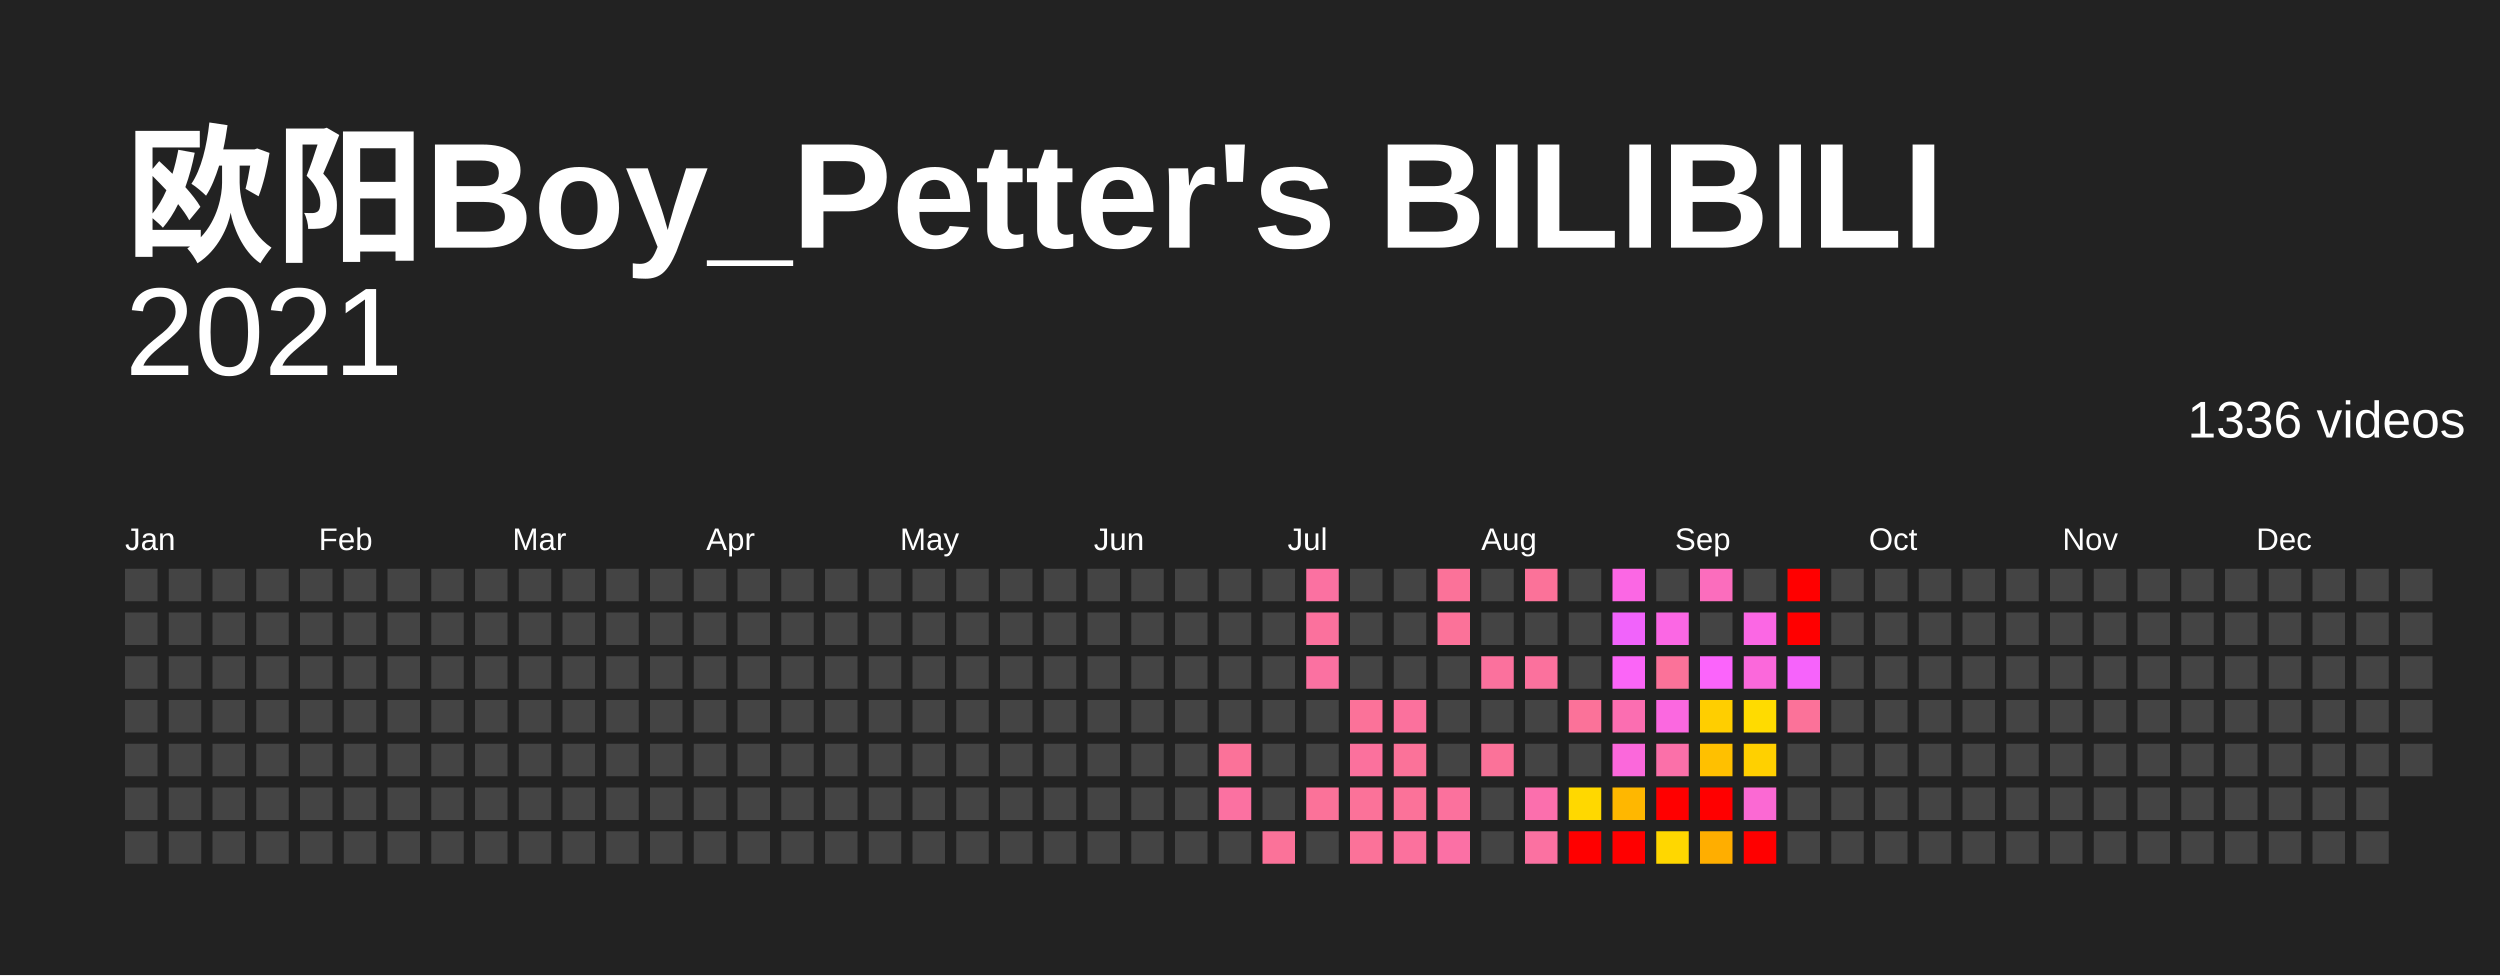
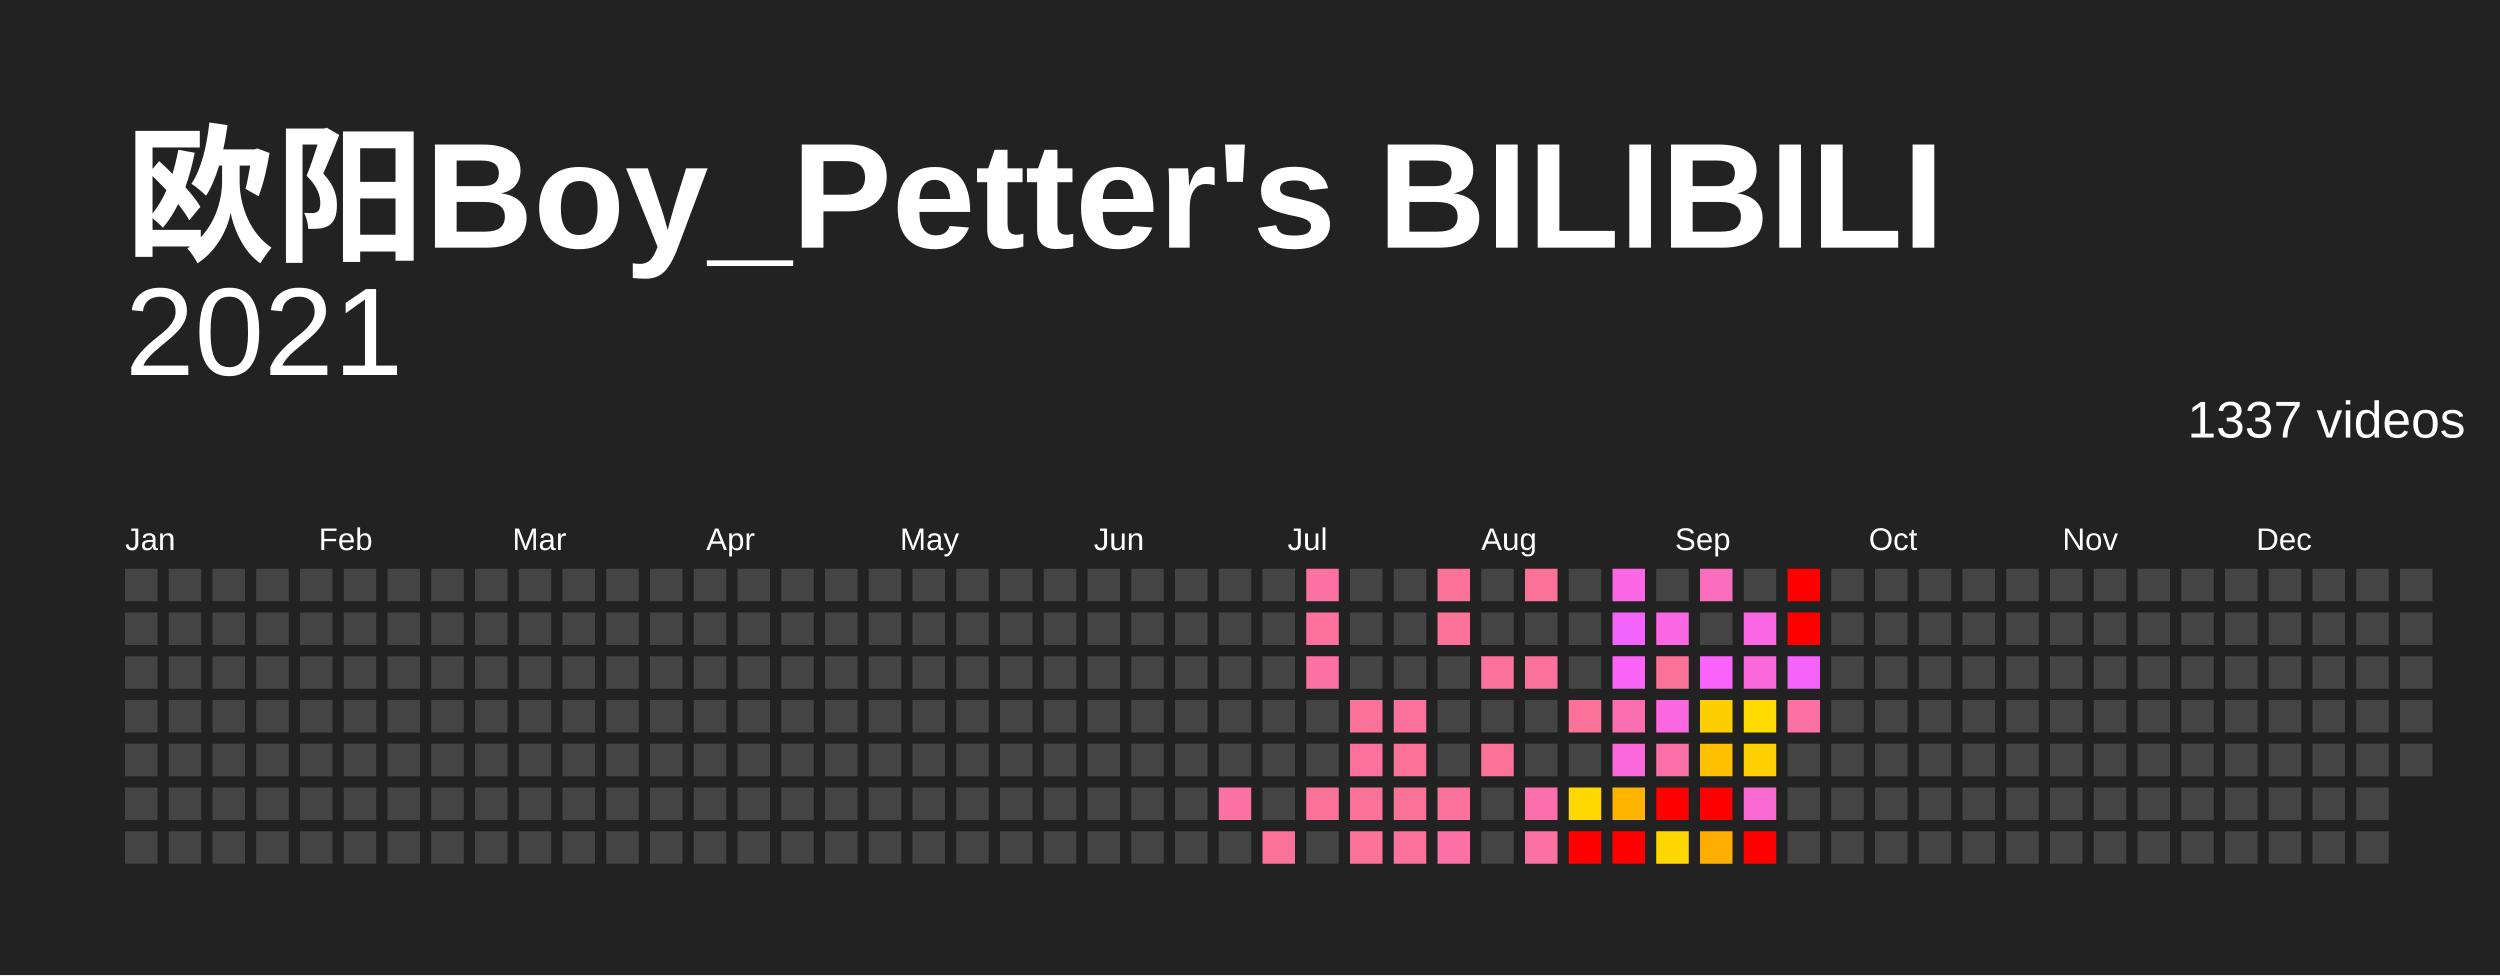
<svg xmlns="http://www.w3.org/2000/svg" baseProfile="full" height="78mm" version="1.1" viewBox="0,0,200,78" width="200mm">
  <defs />
  <rect fill="#222222" height="78" width="200" x="0" y="0" />
  <text fill="#FFFFFF" style="font-size:12px; font-family:Arial; font-weight:bold;" x="10" y="20">欧阳Boy_Petter's BILIBILI</text>
  <text alignment-baseline="hanging" fill="#FFFFFF" style="font-size:10.0px; font-family:Arial;" x="10" y="30">2021</text>
-   <text alignment-baseline="hanging" fill="#FFFFFF" style="font-size:4.125px; font-family:Arial;" x="175" y="35">1336 videos</text>
+   <text alignment-baseline="hanging" fill="#FFFFFF" style="font-size:4.125px; font-family:Arial;" x="175" y="35">1337 videos</text>
  <text fill="#FFFFFF" style="font-size:2.5px; font-family:Arial" x="10.0" y="44">Jan</text>
  <text fill="#FFFFFF" style="font-size:2.5px; font-family:Arial" x="25.5" y="44">Feb</text>
  <text fill="#FFFFFF" style="font-size:2.5px; font-family:Arial" x="41.0" y="44">Mar</text>
  <text fill="#FFFFFF" style="font-size:2.5px; font-family:Arial" x="56.5" y="44">Apr</text>
  <text fill="#FFFFFF" style="font-size:2.5px; font-family:Arial" x="72.0" y="44">May</text>
  <text fill="#FFFFFF" style="font-size:2.5px; font-family:Arial" x="87.5" y="44">Jun</text>
  <text fill="#FFFFFF" style="font-size:2.5px; font-family:Arial" x="103.0" y="44">Jul</text>
  <text fill="#FFFFFF" style="font-size:2.5px; font-family:Arial" x="118.5" y="44">Aug</text>
  <text fill="#FFFFFF" style="font-size:2.5px; font-family:Arial" x="134.0" y="44">Sep</text>
  <text fill="#FFFFFF" style="font-size:2.5px; font-family:Arial" x="149.5" y="44">Oct</text>
  <text fill="#FFFFFF" style="font-size:2.5px; font-family:Arial" x="165.0" y="44">Nov</text>
  <text fill="#FFFFFF" style="font-size:2.5px; font-family:Arial" x="180.5" y="44">Dec</text>
  <rect fill="#444444" height="2.6" width="2.6" x="10.0" y="45.5" />
  <rect fill="#444444" height="2.6" width="2.6" x="10.0" y="49.0" />
  <rect fill="#444444" height="2.6" width="2.6" x="10.0" y="52.5" />
  <rect fill="#444444" height="2.6" width="2.6" x="10.0" y="56.0" />
  <rect fill="#444444" height="2.6" width="2.6" x="10.0" y="59.5" />
  <rect fill="#444444" height="2.6" width="2.6" x="10.0" y="63.0" />
  <rect fill="#444444" height="2.6" width="2.6" x="10.0" y="66.5" />
  <rect fill="#444444" height="2.6" width="2.6" x="13.5" y="45.5" />
  <rect fill="#444444" height="2.6" width="2.6" x="13.5" y="49.0" />
  <rect fill="#444444" height="2.6" width="2.6" x="13.5" y="52.5" />
  <rect fill="#444444" height="2.6" width="2.6" x="13.5" y="56.0" />
  <rect fill="#444444" height="2.6" width="2.6" x="13.5" y="59.5" />
  <rect fill="#444444" height="2.6" width="2.6" x="13.5" y="63.0" />
  <rect fill="#444444" height="2.6" width="2.6" x="13.5" y="66.5" />
  <rect fill="#444444" height="2.6" width="2.6" x="17.0" y="45.5" />
  <rect fill="#444444" height="2.6" width="2.6" x="17.0" y="49.0" />
  <rect fill="#444444" height="2.6" width="2.6" x="17.0" y="52.5" />
  <rect fill="#444444" height="2.6" width="2.6" x="17.0" y="56.0" />
  <rect fill="#444444" height="2.6" width="2.6" x="17.0" y="59.5" />
  <rect fill="#444444" height="2.6" width="2.6" x="17.0" y="63.0" />
  <rect fill="#444444" height="2.6" width="2.6" x="17.0" y="66.5" />
  <rect fill="#444444" height="2.6" width="2.6" x="20.5" y="45.5" />
  <rect fill="#444444" height="2.6" width="2.6" x="20.5" y="49.0" />
  <rect fill="#444444" height="2.6" width="2.6" x="20.5" y="52.5" />
  <rect fill="#444444" height="2.6" width="2.6" x="20.5" y="56.0" />
  <rect fill="#444444" height="2.6" width="2.6" x="20.5" y="59.5" />
  <rect fill="#444444" height="2.6" width="2.6" x="20.5" y="63.0" />
  <rect fill="#444444" height="2.6" width="2.6" x="20.5" y="66.5" />
  <rect fill="#444444" height="2.6" width="2.6" x="24.0" y="45.5" />
  <rect fill="#444444" height="2.6" width="2.6" x="24.0" y="49.0" />
  <rect fill="#444444" height="2.6" width="2.6" x="24.0" y="52.5" />
  <rect fill="#444444" height="2.6" width="2.6" x="24.0" y="56.0" />
  <rect fill="#444444" height="2.6" width="2.6" x="24.0" y="59.5" />
  <rect fill="#444444" height="2.6" width="2.6" x="24.0" y="63.0" />
  <rect fill="#444444" height="2.6" width="2.6" x="24.0" y="66.5" />
  <rect fill="#444444" height="2.6" width="2.6" x="27.5" y="45.5" />
  <rect fill="#444444" height="2.6" width="2.6" x="27.5" y="49.0" />
  <rect fill="#444444" height="2.6" width="2.6" x="27.5" y="52.5" />
  <rect fill="#444444" height="2.6" width="2.6" x="27.5" y="56.0" />
  <rect fill="#444444" height="2.6" width="2.6" x="27.5" y="59.5" />
  <rect fill="#444444" height="2.6" width="2.6" x="27.5" y="63.0" />
  <rect fill="#444444" height="2.6" width="2.6" x="27.5" y="66.5" />
  <rect fill="#444444" height="2.6" width="2.6" x="31.0" y="45.5" />
  <rect fill="#444444" height="2.6" width="2.6" x="31.0" y="49.0" />
  <rect fill="#444444" height="2.6" width="2.6" x="31.0" y="52.5" />
  <rect fill="#444444" height="2.6" width="2.6" x="31.0" y="56.0" />
  <rect fill="#444444" height="2.6" width="2.6" x="31.0" y="59.5" />
  <rect fill="#444444" height="2.6" width="2.6" x="31.0" y="63.0" />
  <rect fill="#444444" height="2.6" width="2.6" x="31.0" y="66.5" />
  <rect fill="#444444" height="2.6" width="2.6" x="34.5" y="45.5" />
  <rect fill="#444444" height="2.6" width="2.6" x="34.5" y="49.0" />
  <rect fill="#444444" height="2.6" width="2.6" x="34.5" y="52.5" />
  <rect fill="#444444" height="2.6" width="2.6" x="34.5" y="56.0" />
  <rect fill="#444444" height="2.6" width="2.6" x="34.5" y="59.5" />
  <rect fill="#444444" height="2.6" width="2.6" x="34.5" y="63.0" />
  <rect fill="#444444" height="2.6" width="2.6" x="34.5" y="66.5" />
  <rect fill="#444444" height="2.6" width="2.6" x="38.0" y="45.5" />
  <rect fill="#444444" height="2.6" width="2.6" x="38.0" y="49.0" />
  <rect fill="#444444" height="2.6" width="2.6" x="38.0" y="52.5" />
  <rect fill="#444444" height="2.6" width="2.6" x="38.0" y="56.0" />
  <rect fill="#444444" height="2.6" width="2.6" x="38.0" y="59.5" />
  <rect fill="#444444" height="2.6" width="2.6" x="38.0" y="63.0" />
  <rect fill="#444444" height="2.6" width="2.6" x="38.0" y="66.5" />
  <rect fill="#444444" height="2.6" width="2.6" x="41.5" y="45.5" />
  <rect fill="#444444" height="2.6" width="2.6" x="41.5" y="49.0" />
  <rect fill="#444444" height="2.6" width="2.6" x="41.5" y="52.5" />
  <rect fill="#444444" height="2.6" width="2.6" x="41.5" y="56.0" />
  <rect fill="#444444" height="2.6" width="2.6" x="41.5" y="59.5" />
  <rect fill="#444444" height="2.6" width="2.6" x="41.5" y="63.0" />
  <rect fill="#444444" height="2.6" width="2.6" x="41.5" y="66.5" />
  <rect fill="#444444" height="2.6" width="2.6" x="45.0" y="45.5" />
  <rect fill="#444444" height="2.6" width="2.6" x="45.0" y="49.0" />
  <rect fill="#444444" height="2.6" width="2.6" x="45.0" y="52.5" />
  <rect fill="#444444" height="2.6" width="2.6" x="45.0" y="56.0" />
  <rect fill="#444444" height="2.6" width="2.6" x="45.0" y="59.5" />
  <rect fill="#444444" height="2.6" width="2.6" x="45.0" y="63.0" />
  <rect fill="#444444" height="2.6" width="2.6" x="45.0" y="66.5" />
  <rect fill="#444444" height="2.6" width="2.6" x="48.5" y="45.5" />
  <rect fill="#444444" height="2.6" width="2.6" x="48.5" y="49.0" />
  <rect fill="#444444" height="2.6" width="2.6" x="48.5" y="52.5" />
  <rect fill="#444444" height="2.6" width="2.6" x="48.5" y="56.0" />
  <rect fill="#444444" height="2.6" width="2.6" x="48.5" y="59.5" />
  <rect fill="#444444" height="2.6" width="2.6" x="48.5" y="63.0" />
  <rect fill="#444444" height="2.6" width="2.6" x="48.5" y="66.5" />
  <rect fill="#444444" height="2.6" width="2.6" x="52.0" y="45.5" />
  <rect fill="#444444" height="2.6" width="2.6" x="52.0" y="49.0" />
  <rect fill="#444444" height="2.6" width="2.6" x="52.0" y="52.5" />
  <rect fill="#444444" height="2.6" width="2.6" x="52.0" y="56.0" />
  <rect fill="#444444" height="2.6" width="2.6" x="52.0" y="59.5" />
  <rect fill="#444444" height="2.6" width="2.6" x="52.0" y="63.0" />
  <rect fill="#444444" height="2.6" width="2.6" x="52.0" y="66.5" />
  <rect fill="#444444" height="2.6" width="2.6" x="55.5" y="45.5" />
  <rect fill="#444444" height="2.6" width="2.6" x="55.5" y="49.0" />
  <rect fill="#444444" height="2.6" width="2.6" x="55.5" y="52.5" />
  <rect fill="#444444" height="2.6" width="2.6" x="55.5" y="56.0" />
  <rect fill="#444444" height="2.6" width="2.6" x="55.5" y="59.5" />
  <rect fill="#444444" height="2.6" width="2.6" x="55.5" y="63.0" />
  <rect fill="#444444" height="2.6" width="2.6" x="55.5" y="66.5" />
  <rect fill="#444444" height="2.6" width="2.6" x="59.0" y="45.5" />
  <rect fill="#444444" height="2.6" width="2.6" x="59.0" y="49.0" />
  <rect fill="#444444" height="2.6" width="2.6" x="59.0" y="52.5" />
  <rect fill="#444444" height="2.6" width="2.6" x="59.0" y="56.0" />
  <rect fill="#444444" height="2.6" width="2.6" x="59.0" y="59.5" />
  <rect fill="#444444" height="2.6" width="2.6" x="59.0" y="63.0" />
  <rect fill="#444444" height="2.6" width="2.6" x="59.0" y="66.5" />
  <rect fill="#444444" height="2.6" width="2.6" x="62.5" y="45.5" />
  <rect fill="#444444" height="2.6" width="2.6" x="62.5" y="49.0" />
  <rect fill="#444444" height="2.6" width="2.6" x="62.5" y="52.5" />
  <rect fill="#444444" height="2.6" width="2.6" x="62.5" y="56.0" />
  <rect fill="#444444" height="2.6" width="2.6" x="62.5" y="59.5" />
  <rect fill="#444444" height="2.6" width="2.6" x="62.5" y="63.0" />
  <rect fill="#444444" height="2.6" width="2.6" x="62.5" y="66.5" />
  <rect fill="#444444" height="2.6" width="2.6" x="66.0" y="45.5" />
  <rect fill="#444444" height="2.6" width="2.6" x="66.0" y="49.0" />
  <rect fill="#444444" height="2.6" width="2.6" x="66.0" y="52.5" />
  <rect fill="#444444" height="2.6" width="2.6" x="66.0" y="56.0" />
  <rect fill="#444444" height="2.6" width="2.6" x="66.0" y="59.5" />
  <rect fill="#444444" height="2.6" width="2.6" x="66.0" y="63.0" />
  <rect fill="#444444" height="2.6" width="2.6" x="66.0" y="66.5" />
  <rect fill="#444444" height="2.6" width="2.6" x="69.5" y="45.5" />
  <rect fill="#444444" height="2.6" width="2.6" x="69.5" y="49.0" />
  <rect fill="#444444" height="2.6" width="2.6" x="69.5" y="52.5" />
  <rect fill="#444444" height="2.6" width="2.6" x="69.5" y="56.0" />
  <rect fill="#444444" height="2.6" width="2.6" x="69.5" y="59.5" />
  <rect fill="#444444" height="2.6" width="2.6" x="69.5" y="63.0" />
  <rect fill="#444444" height="2.6" width="2.6" x="69.5" y="66.5" />
  <rect fill="#444444" height="2.6" width="2.6" x="73.0" y="45.5" />
  <rect fill="#444444" height="2.6" width="2.6" x="73.0" y="49.0" />
  <rect fill="#444444" height="2.6" width="2.6" x="73.0" y="52.5" />
  <rect fill="#444444" height="2.6" width="2.6" x="73.0" y="56.0" />
  <rect fill="#444444" height="2.6" width="2.6" x="73.0" y="59.5" />
  <rect fill="#444444" height="2.6" width="2.6" x="73.0" y="63.0" />
  <rect fill="#444444" height="2.6" width="2.6" x="73.0" y="66.5" />
  <rect fill="#444444" height="2.6" width="2.6" x="76.5" y="45.5" />
  <rect fill="#444444" height="2.6" width="2.6" x="76.5" y="49.0" />
  <rect fill="#444444" height="2.6" width="2.6" x="76.5" y="52.5" />
  <rect fill="#444444" height="2.6" width="2.6" x="76.5" y="56.0" />
  <rect fill="#444444" height="2.6" width="2.6" x="76.5" y="59.5" />
  <rect fill="#444444" height="2.6" width="2.6" x="76.5" y="63.0" />
  <rect fill="#444444" height="2.6" width="2.6" x="76.5" y="66.5" />
  <rect fill="#444444" height="2.6" width="2.6" x="80.0" y="45.5" />
  <rect fill="#444444" height="2.6" width="2.6" x="80.0" y="49.0" />
  <rect fill="#444444" height="2.6" width="2.6" x="80.0" y="52.5" />
  <rect fill="#444444" height="2.6" width="2.6" x="80.0" y="56.0" />
  <rect fill="#444444" height="2.6" width="2.6" x="80.0" y="59.5" />
  <rect fill="#444444" height="2.6" width="2.6" x="80.0" y="63.0" />
  <rect fill="#444444" height="2.6" width="2.6" x="80.0" y="66.5" />
  <rect fill="#444444" height="2.6" width="2.6" x="83.5" y="45.5" />
  <rect fill="#444444" height="2.6" width="2.6" x="83.5" y="49.0" />
  <rect fill="#444444" height="2.6" width="2.6" x="83.5" y="52.5" />
  <rect fill="#444444" height="2.6" width="2.6" x="83.5" y="56.0" />
  <rect fill="#444444" height="2.6" width="2.6" x="83.5" y="59.5" />
  <rect fill="#444444" height="2.6" width="2.6" x="83.5" y="63.0" />
  <rect fill="#444444" height="2.6" width="2.6" x="83.5" y="66.5" />
  <rect fill="#444444" height="2.6" width="2.6" x="87.0" y="45.5" />
  <rect fill="#444444" height="2.6" width="2.6" x="87.0" y="49.0" />
  <rect fill="#444444" height="2.6" width="2.6" x="87.0" y="52.5" />
  <rect fill="#444444" height="2.6" width="2.6" x="87.0" y="56.0" />
  <rect fill="#444444" height="2.6" width="2.6" x="87.0" y="59.5" />
  <rect fill="#444444" height="2.6" width="2.6" x="87.0" y="63.0" />
  <rect fill="#444444" height="2.6" width="2.6" x="87.0" y="66.5" />
  <rect fill="#444444" height="2.6" width="2.6" x="90.5" y="45.5" />
  <rect fill="#444444" height="2.6" width="2.6" x="90.5" y="49.0" />
  <rect fill="#444444" height="2.6" width="2.6" x="90.5" y="52.5" />
  <rect fill="#444444" height="2.6" width="2.6" x="90.5" y="56.0" />
  <rect fill="#444444" height="2.6" width="2.6" x="90.5" y="59.5" />
  <rect fill="#444444" height="2.6" width="2.6" x="90.5" y="63.0" />
  <rect fill="#444444" height="2.6" width="2.6" x="90.5" y="66.5" />
  <rect fill="#444444" height="2.6" width="2.6" x="94.0" y="45.5" />
  <rect fill="#444444" height="2.6" width="2.6" x="94.0" y="49.0" />
  <rect fill="#444444" height="2.6" width="2.6" x="94.0" y="52.5" />
  <rect fill="#444444" height="2.6" width="2.6" x="94.0" y="56.0" />
  <rect fill="#444444" height="2.6" width="2.6" x="94.0" y="59.5" />
  <rect fill="#444444" height="2.6" width="2.6" x="94.0" y="63.0" />
  <rect fill="#444444" height="2.6" width="2.6" x="94.0" y="66.5" />
  <rect fill="#444444" height="2.6" width="2.6" x="97.5" y="45.5" />
  <rect fill="#444444" height="2.6" width="2.6" x="97.5" y="49.0" />
  <rect fill="#444444" height="2.6" width="2.6" x="97.5" y="52.5" />
  <rect fill="#444444" height="2.6" width="2.6" x="97.5" y="56.0" />
-   <rect fill="#fb7299" height="2.6" width="2.6" x="97.5" y="59.5" />
+   <rect fill="#444444" height="2.6" width="2.6" x="97.5" y="59.5" />
  <rect fill="#fb71a1" height="2.6" width="2.6" x="97.5" y="63.0" />
  <rect fill="#444444" height="2.6" width="2.6" x="97.5" y="66.5" />
  <rect fill="#444444" height="2.6" width="2.6" x="101.0" y="45.5" />
  <rect fill="#444444" height="2.6" width="2.6" x="101.0" y="49.0" />
  <rect fill="#444444" height="2.6" width="2.6" x="101.0" y="52.5" />
  <rect fill="#444444" height="2.6" width="2.6" x="101.0" y="56.0" />
  <rect fill="#444444" height="2.6" width="2.6" x="101.0" y="59.5" />
  <rect fill="#444444" height="2.6" width="2.6" x="101.0" y="63.0" />
  <rect fill="#fb7299" height="2.6" width="2.6" x="101.0" y="66.5" />
  <rect fill="#fb71a1" height="2.6" width="2.6" x="104.5" y="45.5" />
  <rect fill="#fb719d" height="2.6" width="2.6" x="104.5" y="49.0" />
  <rect fill="#fb71a1" height="2.6" width="2.6" x="104.5" y="52.5" />
  <rect fill="#444444" height="2.6" width="2.6" x="104.5" y="56.0" />
  <rect fill="#444444" height="2.6" width="2.6" x="104.5" y="59.5" />
  <rect fill="#fb7299" height="2.6" width="2.6" x="104.5" y="63.0" />
  <rect fill="#444444" height="2.6" width="2.6" x="104.5" y="66.5" />
  <rect fill="#444444" height="2.6" width="2.6" x="108.0" y="45.5" />
  <rect fill="#444444" height="2.6" width="2.6" x="108.0" y="49.0" />
  <rect fill="#444444" height="2.6" width="2.6" x="108.0" y="52.5" />
  <rect fill="#fb7299" height="2.6" width="2.6" x="108.0" y="56.0" />
  <rect fill="#fb719d" height="2.6" width="2.6" x="108.0" y="59.5" />
  <rect fill="#fb7299" height="2.6" width="2.6" x="108.0" y="63.0" />
  <rect fill="#fb7299" height="2.6" width="2.6" x="108.0" y="66.5" />
  <rect fill="#444444" height="2.6" width="2.6" x="111.5" y="45.5" />
  <rect fill="#444444" height="2.6" width="2.6" x="111.5" y="49.0" />
  <rect fill="#444444" height="2.6" width="2.6" x="111.5" y="52.5" />
  <rect fill="#fb719d" height="2.6" width="2.6" x="111.5" y="56.0" />
  <rect fill="#fb7299" height="2.6" width="2.6" x="111.5" y="59.5" />
  <rect fill="#fb7299" height="2.6" width="2.6" x="111.5" y="63.0" />
  <rect fill="#fb719d" height="2.6" width="2.6" x="111.5" y="66.5" />
  <rect fill="#fb7299" height="2.6" width="2.6" x="115.0" y="45.5" />
  <rect fill="#fb7299" height="2.6" width="2.6" x="115.0" y="49.0" />
  <rect fill="#444444" height="2.6" width="2.6" x="115.0" y="52.5" />
  <rect fill="#444444" height="2.6" width="2.6" x="115.0" y="56.0" />
  <rect fill="#444444" height="2.6" width="2.6" x="115.0" y="59.5" />
  <rect fill="#fb719d" height="2.6" width="2.6" x="115.0" y="63.0" />
  <rect fill="#fb70a5" height="2.6" width="2.6" x="115.0" y="66.5" />
  <rect fill="#444444" height="2.6" width="2.6" x="118.5" y="45.5" />
  <rect fill="#444444" height="2.6" width="2.6" x="118.5" y="49.0" />
  <rect fill="#fb719d" height="2.6" width="2.6" x="118.5" y="52.5" />
  <rect fill="#444444" height="2.6" width="2.6" x="118.5" y="56.0" />
  <rect fill="#fb7299" height="2.6" width="2.6" x="118.5" y="59.5" />
  <rect fill="#444444" height="2.6" width="2.6" x="118.5" y="63.0" />
  <rect fill="#444444" height="2.6" width="2.6" x="118.5" y="66.5" />
  <rect fill="#fb7299" height="2.6" width="2.6" x="122.0" y="45.5" />
  <rect fill="#444444" height="2.6" width="2.6" x="122.0" y="49.0" />
  <rect fill="#fb719d" height="2.6" width="2.6" x="122.0" y="52.5" />
  <rect fill="#444444" height="2.6" width="2.6" x="122.0" y="56.0" />
  <rect fill="#444444" height="2.6" width="2.6" x="122.0" y="59.5" />
  <rect fill="#fb6fad" height="2.6" width="2.6" x="122.0" y="63.0" />
  <rect fill="#fb71a1" height="2.6" width="2.6" x="122.0" y="66.5" />
  <rect fill="#444444" height="2.6" width="2.6" x="125.5" y="45.5" />
  <rect fill="#444444" height="2.6" width="2.6" x="125.5" y="49.0" />
  <rect fill="#444444" height="2.6" width="2.6" x="125.5" y="52.5" />
  <rect fill="#fb7299" height="2.6" width="2.6" x="125.5" y="56.0" />
  <rect fill="#444444" height="2.6" width="2.6" x="125.5" y="59.5" />
  <rect fill="#ffd800" height="2.6" width="2.6" x="125.5" y="63.0" />
  <rect fill="red" height="2.6" width="2.6" x="125.5" y="66.5" />
  <rect fill="#fb67e4" height="2.6" width="2.6" x="129.0" y="45.5" />
  <rect fill="#f163fb" height="2.6" width="2.6" x="129.0" y="49.0" />
  <rect fill="#fb65f7" height="2.6" width="2.6" x="129.0" y="52.5" />
  <rect fill="#fb6eb1" height="2.6" width="2.6" x="129.0" y="56.0" />
  <rect fill="#fb68db" height="2.6" width="2.6" x="129.0" y="59.5" />
-   <rect fill="#ffb700" height="2.6" width="2.6" x="129.0" y="63.0" />
+   <rect fill="#ffb500" height="2.6" width="2.6" x="129.0" y="63.0" />
  <rect fill="red" height="2.6" width="2.6" x="129.0" y="66.5" />
  <rect fill="#444444" height="2.6" width="2.6" x="132.5" y="45.5" />
  <rect fill="#fb67e4" height="2.6" width="2.6" x="132.5" y="49.0" />
  <rect fill="#fb7299" height="2.6" width="2.6" x="132.5" y="52.5" />
  <rect fill="#fb68e0" height="2.6" width="2.6" x="132.5" y="56.0" />
  <rect fill="#fb70a9" height="2.6" width="2.6" x="132.5" y="59.5" />
  <rect fill="red" height="2.6" width="2.6" x="132.5" y="63.0" />
  <rect fill="#ffd700" height="2.6" width="2.6" x="132.5" y="66.5" />
  <rect fill="#fb6dbd" height="2.6" width="2.6" x="136.0" y="45.5" />
  <rect fill="#444444" height="2.6" width="2.6" x="136.0" y="49.0" />
  <rect fill="#fb64fb" height="2.6" width="2.6" x="136.0" y="52.5" />
  <rect fill="#ffce00" height="2.6" width="2.6" x="136.0" y="56.0" />
  <rect fill="#ffc000" height="2.6" width="2.6" x="136.0" y="59.5" />
  <rect fill="red" height="2.6" width="2.6" x="136.0" y="63.0" />
  <rect fill="#ffae00" height="2.6" width="2.6" x="136.0" y="66.5" />
  <rect fill="#444444" height="2.6" width="2.6" x="139.5" y="45.5" />
  <rect fill="#fb67e4" height="2.6" width="2.6" x="139.5" y="49.0" />
  <rect fill="#fb68db" height="2.6" width="2.6" x="139.5" y="52.5" />
  <rect fill="#ffdb00" height="2.6" width="2.6" x="139.5" y="56.0" />
  <rect fill="#ffd000" height="2.6" width="2.6" x="139.5" y="59.5" />
  <rect fill="#fb69d3" height="2.6" width="2.6" x="139.5" y="63.0" />
  <rect fill="red" height="2.6" width="2.6" x="139.5" y="66.5" />
  <rect fill="red" height="2.6" width="2.6" x="143.0" y="45.5" />
  <rect fill="red" height="2.6" width="2.6" x="143.0" y="49.0" />
  <rect fill="#f663fb" height="2.6" width="2.6" x="143.0" y="52.5" />
-   <rect fill="#fb7299" height="2.6" width="2.6" x="143.0" y="56.0" />
+   <rect fill="#fb71a1" height="2.6" width="2.6" x="143.0" y="56.0" />
  <rect fill="#444444" height="2.6" width="2.6" x="143.0" y="59.5" />
  <rect fill="#444444" height="2.6" width="2.6" x="143.0" y="63.0" />
  <rect fill="#444444" height="2.6" width="2.6" x="143.0" y="66.5" />
  <rect fill="#444444" height="2.6" width="2.6" x="146.5" y="45.5" />
  <rect fill="#444444" height="2.6" width="2.6" x="146.5" y="49.0" />
  <rect fill="#444444" height="2.6" width="2.6" x="146.5" y="52.5" />
  <rect fill="#444444" height="2.6" width="2.6" x="146.5" y="56.0" />
  <rect fill="#444444" height="2.6" width="2.6" x="146.5" y="59.5" />
  <rect fill="#444444" height="2.6" width="2.6" x="146.5" y="63.0" />
  <rect fill="#444444" height="2.6" width="2.6" x="146.5" y="66.5" />
  <rect fill="#444444" height="2.6" width="2.6" x="150.0" y="45.5" />
  <rect fill="#444444" height="2.6" width="2.6" x="150.0" y="49.0" />
  <rect fill="#444444" height="2.6" width="2.6" x="150.0" y="52.5" />
  <rect fill="#444444" height="2.6" width="2.6" x="150.0" y="56.0" />
  <rect fill="#444444" height="2.6" width="2.6" x="150.0" y="59.5" />
  <rect fill="#444444" height="2.6" width="2.6" x="150.0" y="63.0" />
  <rect fill="#444444" height="2.6" width="2.6" x="150.0" y="66.5" />
  <rect fill="#444444" height="2.6" width="2.6" x="153.5" y="45.5" />
  <rect fill="#444444" height="2.6" width="2.6" x="153.5" y="49.0" />
  <rect fill="#444444" height="2.6" width="2.6" x="153.5" y="52.5" />
  <rect fill="#444444" height="2.6" width="2.6" x="153.5" y="56.0" />
  <rect fill="#444444" height="2.6" width="2.6" x="153.5" y="59.5" />
  <rect fill="#444444" height="2.6" width="2.6" x="153.5" y="63.0" />
  <rect fill="#444444" height="2.6" width="2.6" x="153.5" y="66.5" />
  <rect fill="#444444" height="2.6" width="2.6" x="157.0" y="45.5" />
  <rect fill="#444444" height="2.6" width="2.6" x="157.0" y="49.0" />
  <rect fill="#444444" height="2.6" width="2.6" x="157.0" y="52.5" />
  <rect fill="#444444" height="2.6" width="2.6" x="157.0" y="56.0" />
  <rect fill="#444444" height="2.6" width="2.6" x="157.0" y="59.5" />
  <rect fill="#444444" height="2.6" width="2.6" x="157.0" y="63.0" />
  <rect fill="#444444" height="2.6" width="2.6" x="157.0" y="66.5" />
  <rect fill="#444444" height="2.6" width="2.6" x="160.5" y="45.5" />
  <rect fill="#444444" height="2.6" width="2.6" x="160.5" y="49.0" />
  <rect fill="#444444" height="2.6" width="2.6" x="160.5" y="52.5" />
  <rect fill="#444444" height="2.6" width="2.6" x="160.5" y="56.0" />
  <rect fill="#444444" height="2.6" width="2.6" x="160.5" y="59.5" />
  <rect fill="#444444" height="2.6" width="2.6" x="160.5" y="63.0" />
  <rect fill="#444444" height="2.6" width="2.6" x="160.5" y="66.5" />
  <rect fill="#444444" height="2.6" width="2.6" x="164.0" y="45.5" />
  <rect fill="#444444" height="2.6" width="2.6" x="164.0" y="49.0" />
  <rect fill="#444444" height="2.6" width="2.6" x="164.0" y="52.5" />
  <rect fill="#444444" height="2.6" width="2.6" x="164.0" y="56.0" />
  <rect fill="#444444" height="2.6" width="2.6" x="164.0" y="59.5" />
  <rect fill="#444444" height="2.6" width="2.6" x="164.0" y="63.0" />
  <rect fill="#444444" height="2.6" width="2.6" x="164.0" y="66.5" />
  <rect fill="#444444" height="2.6" width="2.6" x="167.5" y="45.5" />
  <rect fill="#444444" height="2.6" width="2.6" x="167.5" y="49.0" />
  <rect fill="#444444" height="2.6" width="2.6" x="167.5" y="52.5" />
  <rect fill="#444444" height="2.6" width="2.6" x="167.5" y="56.0" />
  <rect fill="#444444" height="2.6" width="2.6" x="167.5" y="59.5" />
  <rect fill="#444444" height="2.6" width="2.6" x="167.5" y="63.0" />
  <rect fill="#444444" height="2.6" width="2.6" x="167.5" y="66.5" />
  <rect fill="#444444" height="2.6" width="2.6" x="171.0" y="45.5" />
  <rect fill="#444444" height="2.6" width="2.6" x="171.0" y="49.0" />
  <rect fill="#444444" height="2.6" width="2.6" x="171.0" y="52.5" />
  <rect fill="#444444" height="2.6" width="2.6" x="171.0" y="56.0" />
  <rect fill="#444444" height="2.6" width="2.6" x="171.0" y="59.5" />
  <rect fill="#444444" height="2.6" width="2.6" x="171.0" y="63.0" />
  <rect fill="#444444" height="2.6" width="2.6" x="171.0" y="66.5" />
  <rect fill="#444444" height="2.6" width="2.6" x="174.5" y="45.5" />
  <rect fill="#444444" height="2.6" width="2.6" x="174.5" y="49.0" />
  <rect fill="#444444" height="2.6" width="2.6" x="174.5" y="52.5" />
  <rect fill="#444444" height="2.6" width="2.6" x="174.5" y="56.0" />
  <rect fill="#444444" height="2.6" width="2.6" x="174.5" y="59.5" />
  <rect fill="#444444" height="2.6" width="2.6" x="174.5" y="63.0" />
  <rect fill="#444444" height="2.6" width="2.6" x="174.5" y="66.5" />
  <rect fill="#444444" height="2.6" width="2.6" x="178.0" y="45.5" />
  <rect fill="#444444" height="2.6" width="2.6" x="178.0" y="49.0" />
  <rect fill="#444444" height="2.6" width="2.6" x="178.0" y="52.5" />
  <rect fill="#444444" height="2.6" width="2.6" x="178.0" y="56.0" />
  <rect fill="#444444" height="2.6" width="2.6" x="178.0" y="59.5" />
  <rect fill="#444444" height="2.6" width="2.6" x="178.0" y="63.0" />
  <rect fill="#444444" height="2.6" width="2.6" x="178.0" y="66.5" />
  <rect fill="#444444" height="2.6" width="2.6" x="181.5" y="45.5" />
  <rect fill="#444444" height="2.6" width="2.6" x="181.5" y="49.0" />
  <rect fill="#444444" height="2.6" width="2.6" x="181.5" y="52.5" />
  <rect fill="#444444" height="2.6" width="2.6" x="181.5" y="56.0" />
  <rect fill="#444444" height="2.6" width="2.6" x="181.5" y="59.5" />
  <rect fill="#444444" height="2.6" width="2.6" x="181.5" y="63.0" />
  <rect fill="#444444" height="2.6" width="2.6" x="181.5" y="66.5" />
  <rect fill="#444444" height="2.6" width="2.6" x="185.0" y="45.5" />
  <rect fill="#444444" height="2.6" width="2.6" x="185.0" y="49.0" />
  <rect fill="#444444" height="2.6" width="2.6" x="185.0" y="52.5" />
  <rect fill="#444444" height="2.6" width="2.6" x="185.0" y="56.0" />
  <rect fill="#444444" height="2.6" width="2.6" x="185.0" y="59.5" />
  <rect fill="#444444" height="2.6" width="2.6" x="185.0" y="63.0" />
  <rect fill="#444444" height="2.6" width="2.6" x="185.0" y="66.5" />
  <rect fill="#444444" height="2.6" width="2.6" x="188.5" y="45.5" />
  <rect fill="#444444" height="2.6" width="2.6" x="188.5" y="49.0" />
  <rect fill="#444444" height="2.6" width="2.6" x="188.5" y="52.5" />
  <rect fill="#444444" height="2.6" width="2.6" x="188.5" y="56.0" />
  <rect fill="#444444" height="2.6" width="2.6" x="188.5" y="59.5" />
  <rect fill="#444444" height="2.6" width="2.6" x="188.5" y="63.0" />
  <rect fill="#444444" height="2.6" width="2.6" x="188.5" y="66.5" />
  <rect fill="#444444" height="2.6" width="2.6" x="192.0" y="45.5" />
  <rect fill="#444444" height="2.6" width="2.6" x="192.0" y="49.0" />
  <rect fill="#444444" height="2.6" width="2.6" x="192.0" y="52.5" />
  <rect fill="#444444" height="2.6" width="2.6" x="192.0" y="56.0" />
  <rect fill="#444444" height="2.6" width="2.6" x="192.0" y="59.5" />
</svg>
